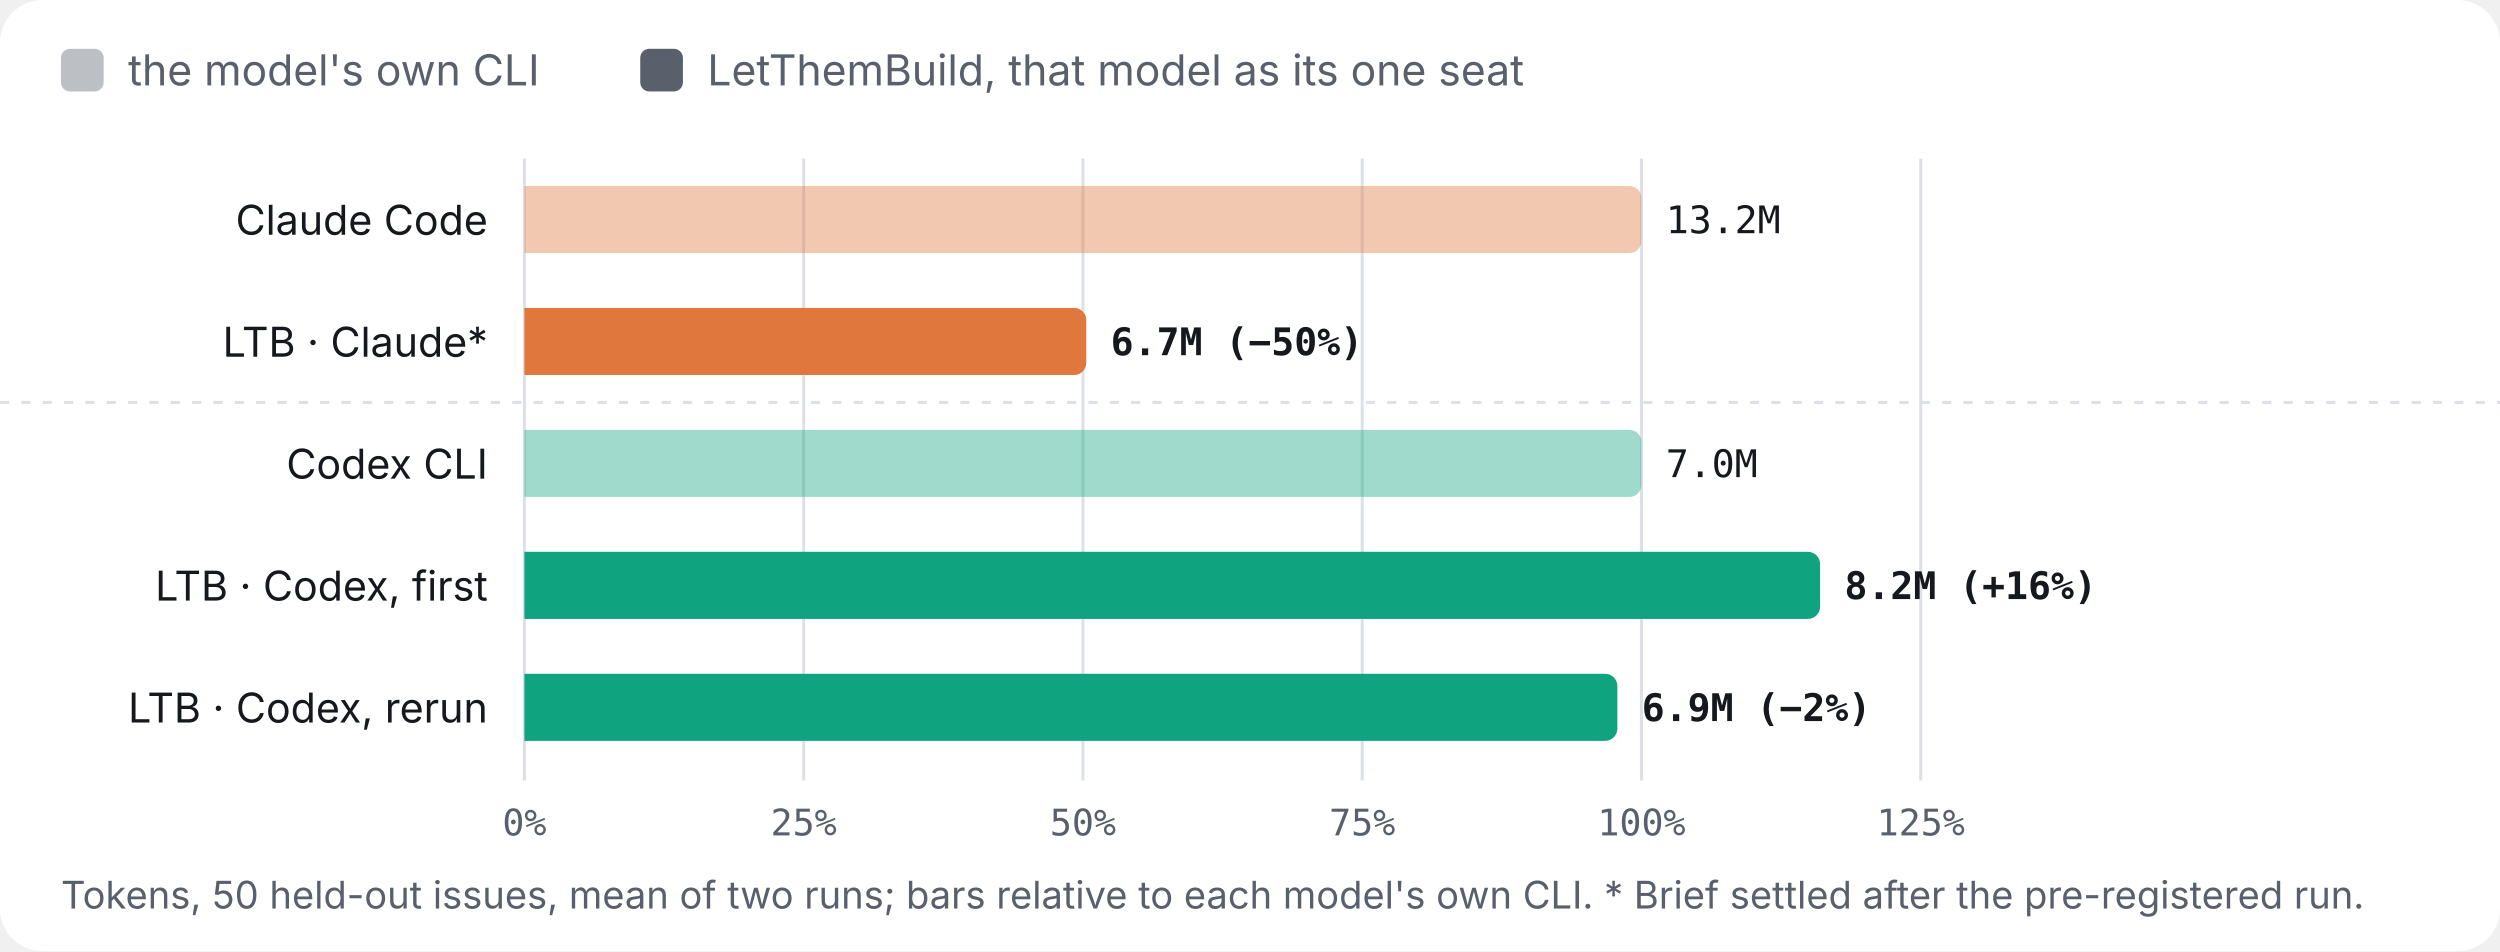
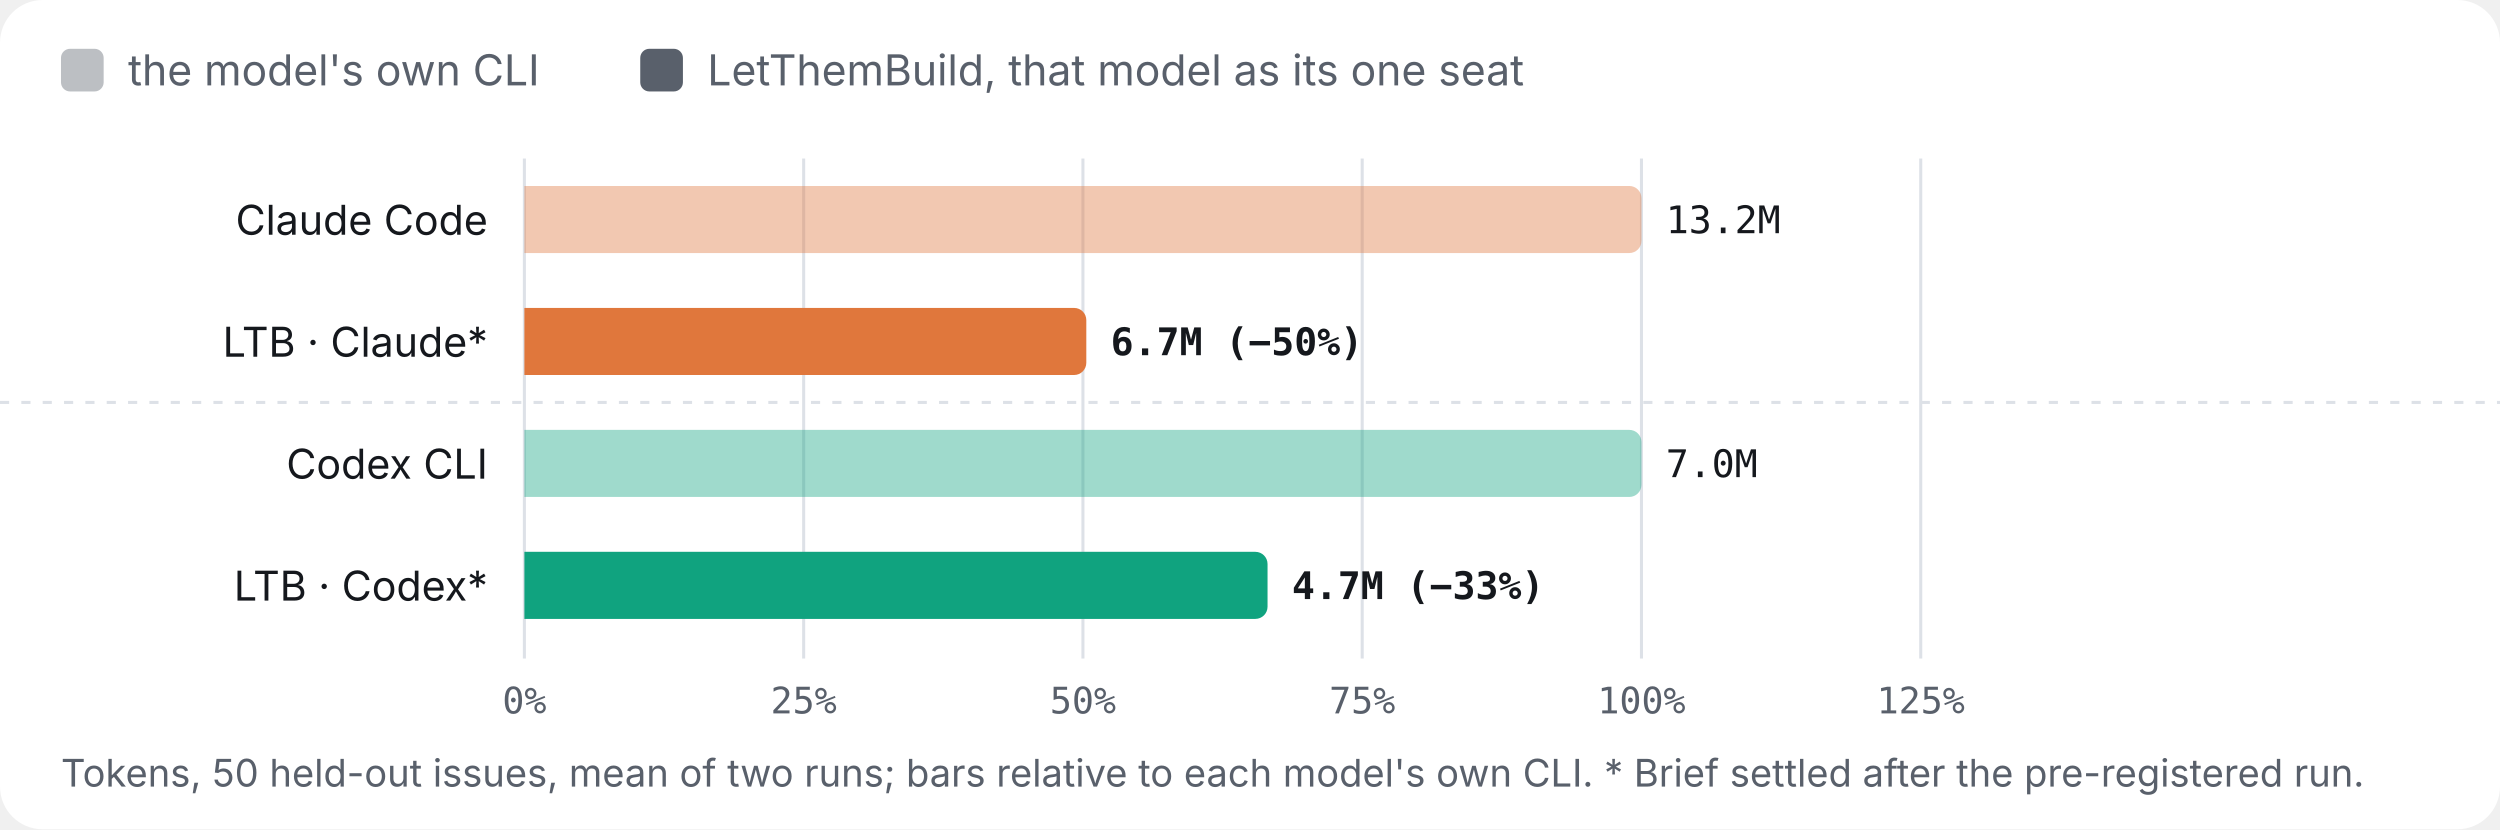
- <svg xmlns="http://www.w3.org/2000/svg" viewBox="0 0 820 312" width="820" role="img">
-   <rect width="820" height="312" rx="14" fill="#ffffff" />
+ <svg xmlns="http://www.w3.org/2000/svg" viewBox="0 0 820 272" width="820" role="img">
+   <rect width="820" height="272" rx="14" fill="#ffffff" />
  <rect x="20" y="16" width="14" height="14" rx="3" fill="#59606b" fill-opacity="0.4" />
  <text x="42" y="28" font-family="-apple-system, 'Segoe UI', 'Instrument Sans', system-ui, sans-serif" font-size="14" fill="#59606b">the model's own CLI</text>
  <rect x="210" y="16" width="14" height="14" rx="3" fill="#59606b" />
  <text x="232" y="28" font-family="-apple-system, 'Segoe UI', 'Instrument Sans', system-ui, sans-serif" font-size="14" fill="#59606b">LetThemBuild, that model as its one seat</text>
-   <line x1="172" x2="172" y1="52" y2="256" stroke="#dde1e7" />
-   <text x="172" y="274" text-anchor="middle" font-family="ui-monospace, 'SF Mono', 'JetBrains Mono', Menlo, monospace" font-size="12" fill="#59606b">0%</text>
-   <line x1="263.6" x2="263.6" y1="52" y2="256" stroke="#dde1e7" />
-   <text x="263.6" y="274" text-anchor="middle" font-family="ui-monospace, 'SF Mono', 'JetBrains Mono', Menlo, monospace" font-size="12" fill="#59606b">25%</text>
-   <line x1="355.2" x2="355.2" y1="52" y2="256" stroke="#dde1e7" />
-   <text x="355.2" y="274" text-anchor="middle" font-family="ui-monospace, 'SF Mono', 'JetBrains Mono', Menlo, monospace" font-size="12" fill="#59606b">50%</text>
-   <line x1="446.8" x2="446.8" y1="52" y2="256" stroke="#dde1e7" />
-   <text x="446.8" y="274" text-anchor="middle" font-family="ui-monospace, 'SF Mono', 'JetBrains Mono', Menlo, monospace" font-size="12" fill="#59606b">75%</text>
-   <line x1="538.4" x2="538.4" y1="52" y2="256" stroke="#dde1e7" />
-   <text x="538.4" y="274" text-anchor="middle" font-family="ui-monospace, 'SF Mono', 'JetBrains Mono', Menlo, monospace" font-size="12" fill="#59606b">100%</text>
-   <line x1="630" x2="630" y1="52" y2="256" stroke="#dde1e7" />
-   <text x="630" y="274" text-anchor="middle" font-family="ui-monospace, 'SF Mono', 'JetBrains Mono', Menlo, monospace" font-size="12" fill="#59606b">125%</text>
+   <line x1="172" x2="172" y1="52" y2="216" stroke="#dde1e7" />
+   <text x="172" y="234" text-anchor="middle" font-family="ui-monospace, 'SF Mono', 'JetBrains Mono', Menlo, monospace" font-size="12" fill="#59606b">0%</text>
+   <line x1="263.6" x2="263.6" y1="52" y2="216" stroke="#dde1e7" />
+   <text x="263.6" y="234" text-anchor="middle" font-family="ui-monospace, 'SF Mono', 'JetBrains Mono', Menlo, monospace" font-size="12" fill="#59606b">25%</text>
+   <line x1="355.2" x2="355.2" y1="52" y2="216" stroke="#dde1e7" />
+   <text x="355.2" y="234" text-anchor="middle" font-family="ui-monospace, 'SF Mono', 'JetBrains Mono', Menlo, monospace" font-size="12" fill="#59606b">50%</text>
+   <line x1="446.8" x2="446.8" y1="52" y2="216" stroke="#dde1e7" />
+   <text x="446.8" y="234" text-anchor="middle" font-family="ui-monospace, 'SF Mono', 'JetBrains Mono', Menlo, monospace" font-size="12" fill="#59606b">75%</text>
+   <line x1="538.4" x2="538.4" y1="52" y2="216" stroke="#dde1e7" />
+   <text x="538.4" y="234" text-anchor="middle" font-family="ui-monospace, 'SF Mono', 'JetBrains Mono', Menlo, monospace" font-size="12" fill="#59606b">100%</text>
+   <line x1="630" x2="630" y1="52" y2="216" stroke="#dde1e7" />
+   <text x="630" y="234" text-anchor="middle" font-family="ui-monospace, 'SF Mono', 'JetBrains Mono', Menlo, monospace" font-size="12" fill="#59606b">125%</text>
  <line x1="0" x2="820" y1="132" y2="132" stroke="#dde1e7" stroke-dasharray="3 4" />
  <text x="160" y="77" text-anchor="end" font-family="-apple-system, 'Segoe UI', 'Instrument Sans', system-ui, sans-serif" font-size="13.5" fill="#15181d">Claude Code</text>
  <path d="M172,61H534.4a4,4 0 0 1 4,4V79a4,4 0 0 1 -4,4H172Z" fill="#e0773c" fill-opacity="0.4" />
  <text x="546.4" y="76.5" font-family="ui-monospace, 'SF Mono', 'JetBrains Mono', Menlo, monospace" font-size="12.5" fill="#15181d">13.2M</text>
  <text x="160" y="117" text-anchor="end" font-family="-apple-system, 'Segoe UI', 'Instrument Sans', system-ui, sans-serif" font-size="13.5" fill="#15181d">LTB · Claude*</text>
  <path d="M172,101H352.309a4,4 0 0 1 4,4V119a4,4 0 0 1 -4,4H172Z" fill="#e0773c" />
  <text x="364.309" y="116.5" font-family="ui-monospace, 'SF Mono', 'JetBrains Mono', Menlo, monospace" font-size="12.5" fill="#15181d" font-weight="600">6.7M  (−50%)</text>
  <text x="160" y="157" text-anchor="end" font-family="-apple-system, 'Segoe UI', 'Instrument Sans', system-ui, sans-serif" font-size="13.5" fill="#15181d">Codex CLI</text>
  <path d="M172,141H534.4a4,4 0 0 1 4,4V159a4,4 0 0 1 -4,4H172Z" fill="#10a37f" fill-opacity="0.4" />
  <text x="546.4" y="156.5" font-family="ui-monospace, 'SF Mono', 'JetBrains Mono', Menlo, monospace" font-size="12.5" fill="#15181d">7.0M</text>
-   <text x="160" y="197" text-anchor="end" font-family="-apple-system, 'Segoe UI', 'Instrument Sans', system-ui, sans-serif" font-size="13.5" fill="#15181d">LTB · Codex, first</text>
-   <path d="M172,181H592.991a4,4 0 0 1 4,4V199a4,4 0 0 1 -4,4H172Z" fill="#10a37f" />
-   <text x="604.991" y="196.5" font-family="ui-monospace, 'SF Mono', 'JetBrains Mono', Menlo, monospace" font-size="12.5" fill="#15181d" font-weight="600">8.2M  (+16%)</text>
-   <text x="160" y="237" text-anchor="end" font-family="-apple-system, 'Segoe UI', 'Instrument Sans', system-ui, sans-serif" font-size="13.5" fill="#15181d">LTB · Codex, rerun</text>
-   <path d="M172,221H526.494a4,4 0 0 1 4,4V239a4,4 0 0 1 -4,4H172Z" fill="#10a37f" />
-   <text x="538.494" y="236.5" font-family="ui-monospace, 'SF Mono', 'JetBrains Mono', Menlo, monospace" font-size="12.5" fill="#15181d" font-weight="600">6.9M  (−2%)</text>
-   <text x="20" y="298" font-family="-apple-system, 'Segoe UI', 'Instrument Sans', system-ui, sans-serif" font-size="12.5" fill="#59606b">Tokens, 50 held-out issues, mean of two runs; bars relative to each model's own CLI. * Brief settled after the pre-registered run.</text>
+   <text x="160" y="197" text-anchor="end" font-family="-apple-system, 'Segoe UI', 'Instrument Sans', system-ui, sans-serif" font-size="13.5" fill="#15181d">LTB · Codex*</text>
+   <path d="M172,181H411.755a4,4 0 0 1 4,4V199a4,4 0 0 1 -4,4H172Z" fill="#10a37f" />
+   <text x="423.755" y="196.5" font-family="ui-monospace, 'SF Mono', 'JetBrains Mono', Menlo, monospace" font-size="12.5" fill="#15181d" font-weight="600">4.7M  (−33%)</text>
+   <text x="20" y="258" font-family="-apple-system, 'Segoe UI', 'Instrument Sans', system-ui, sans-serif" font-size="12.5" fill="#59606b">Tokens, 50 held-out issues, mean of two runs; bars relative to each model's own CLI. * Brief settled after the pre-registered run.</text>
</svg>
